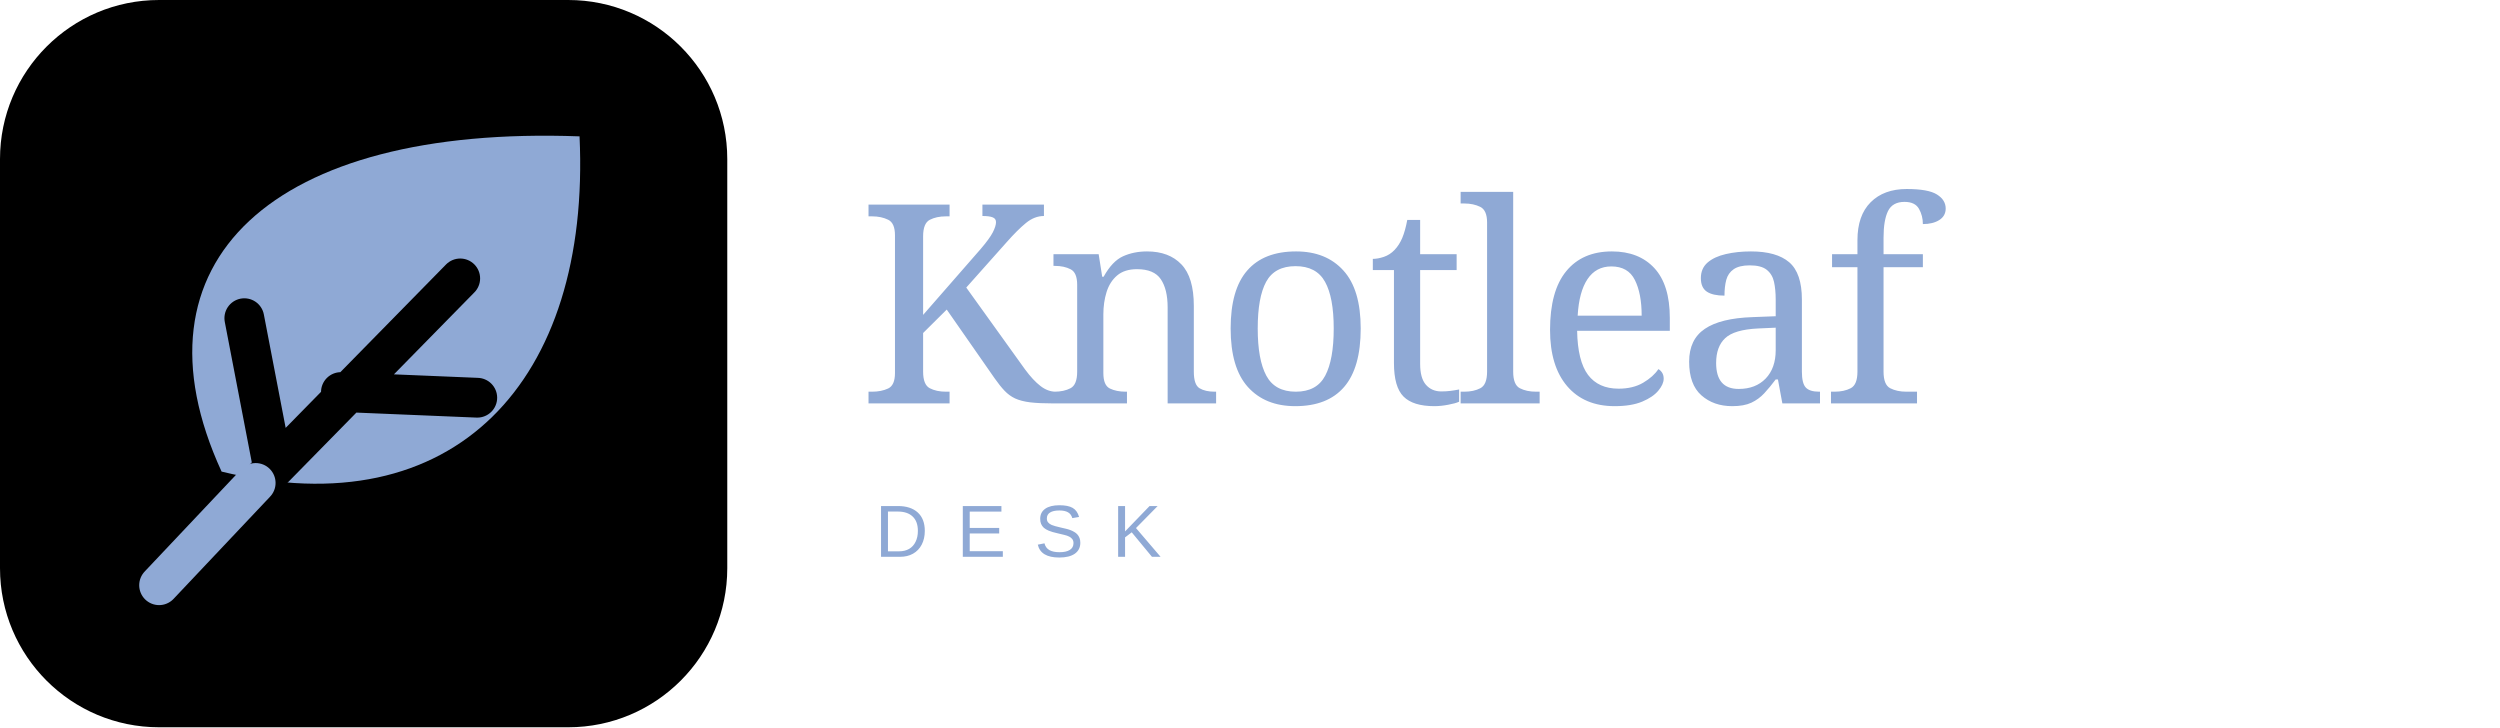
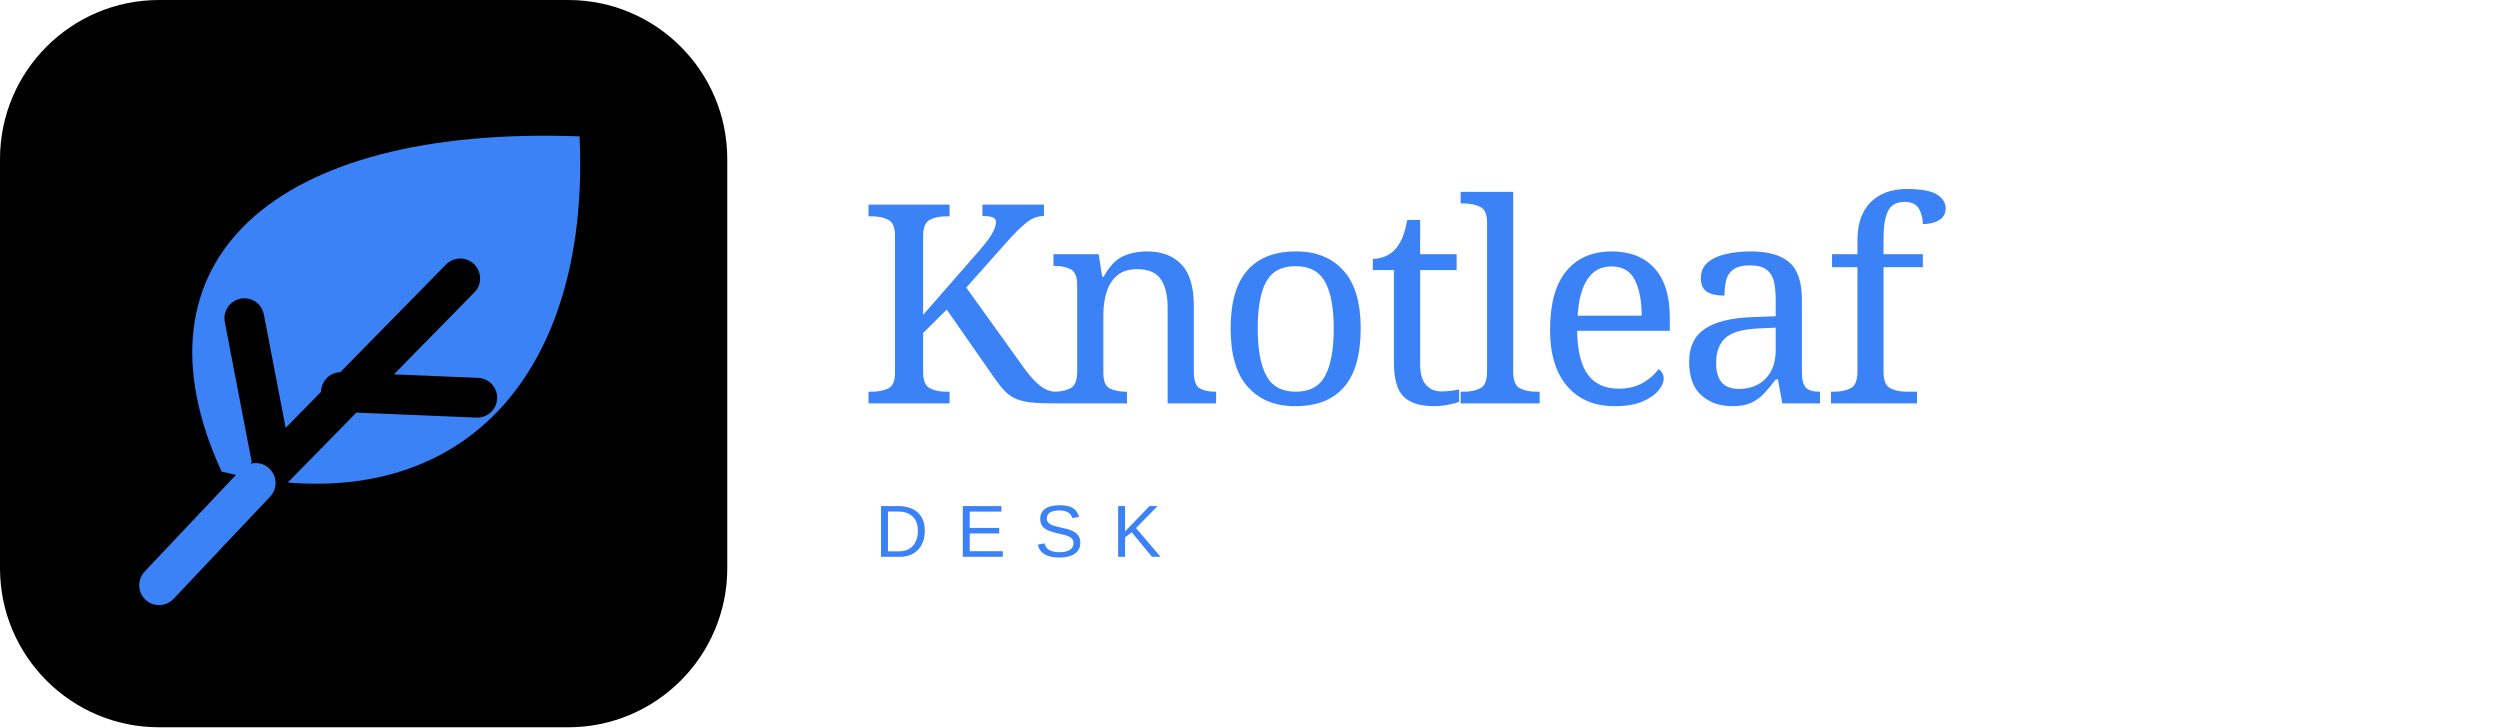
<svg xmlns="http://www.w3.org/2000/svg" viewBox="0 0 440 128" fill="none">
  <rect width="128" height="128" rx="28" fill="#000000" />
-   <path d="M39 83C22 46 48 22 102 24c2 43-22 69-63 59Z" fill="#8fa9d5" />
+   <path d="M39 83C22 46 48 22 102 24c2 43-22 69-63 59Z" fill="#3b82f6" />
  <path d="m28 103 53-54M48 82l-5-26m17 13 24 1" stroke="#000000" stroke-width="7" stroke-linecap="round" stroke-linejoin="round" />
-   <path d="m28 103 17-18" stroke="#8fa9d5" stroke-width="7" stroke-linecap="round" />
-   <text x="151" y="71" fill="#8fa9d5" font-family="Georgia,serif" font-size="49" letter-spacing="-1.5">Knotleaf</text>
-   <text x="154" y="98" fill="#8fa9d5" font-family="Arial,sans-serif" font-size="13" letter-spacing="5">DESK</text>
+   <path d="m28 103 17-18" stroke="#3b82f6" stroke-width="7" stroke-linecap="round" />
+   <text x="151" y="71" fill="#3b82f6" font-family="Georgia,serif" font-size="49" letter-spacing="-1.5">Knotleaf</text>
+   <text x="154" y="98" fill="#3b82f6" font-family="Arial,sans-serif" font-size="13" letter-spacing="5">DESK</text>
</svg>
